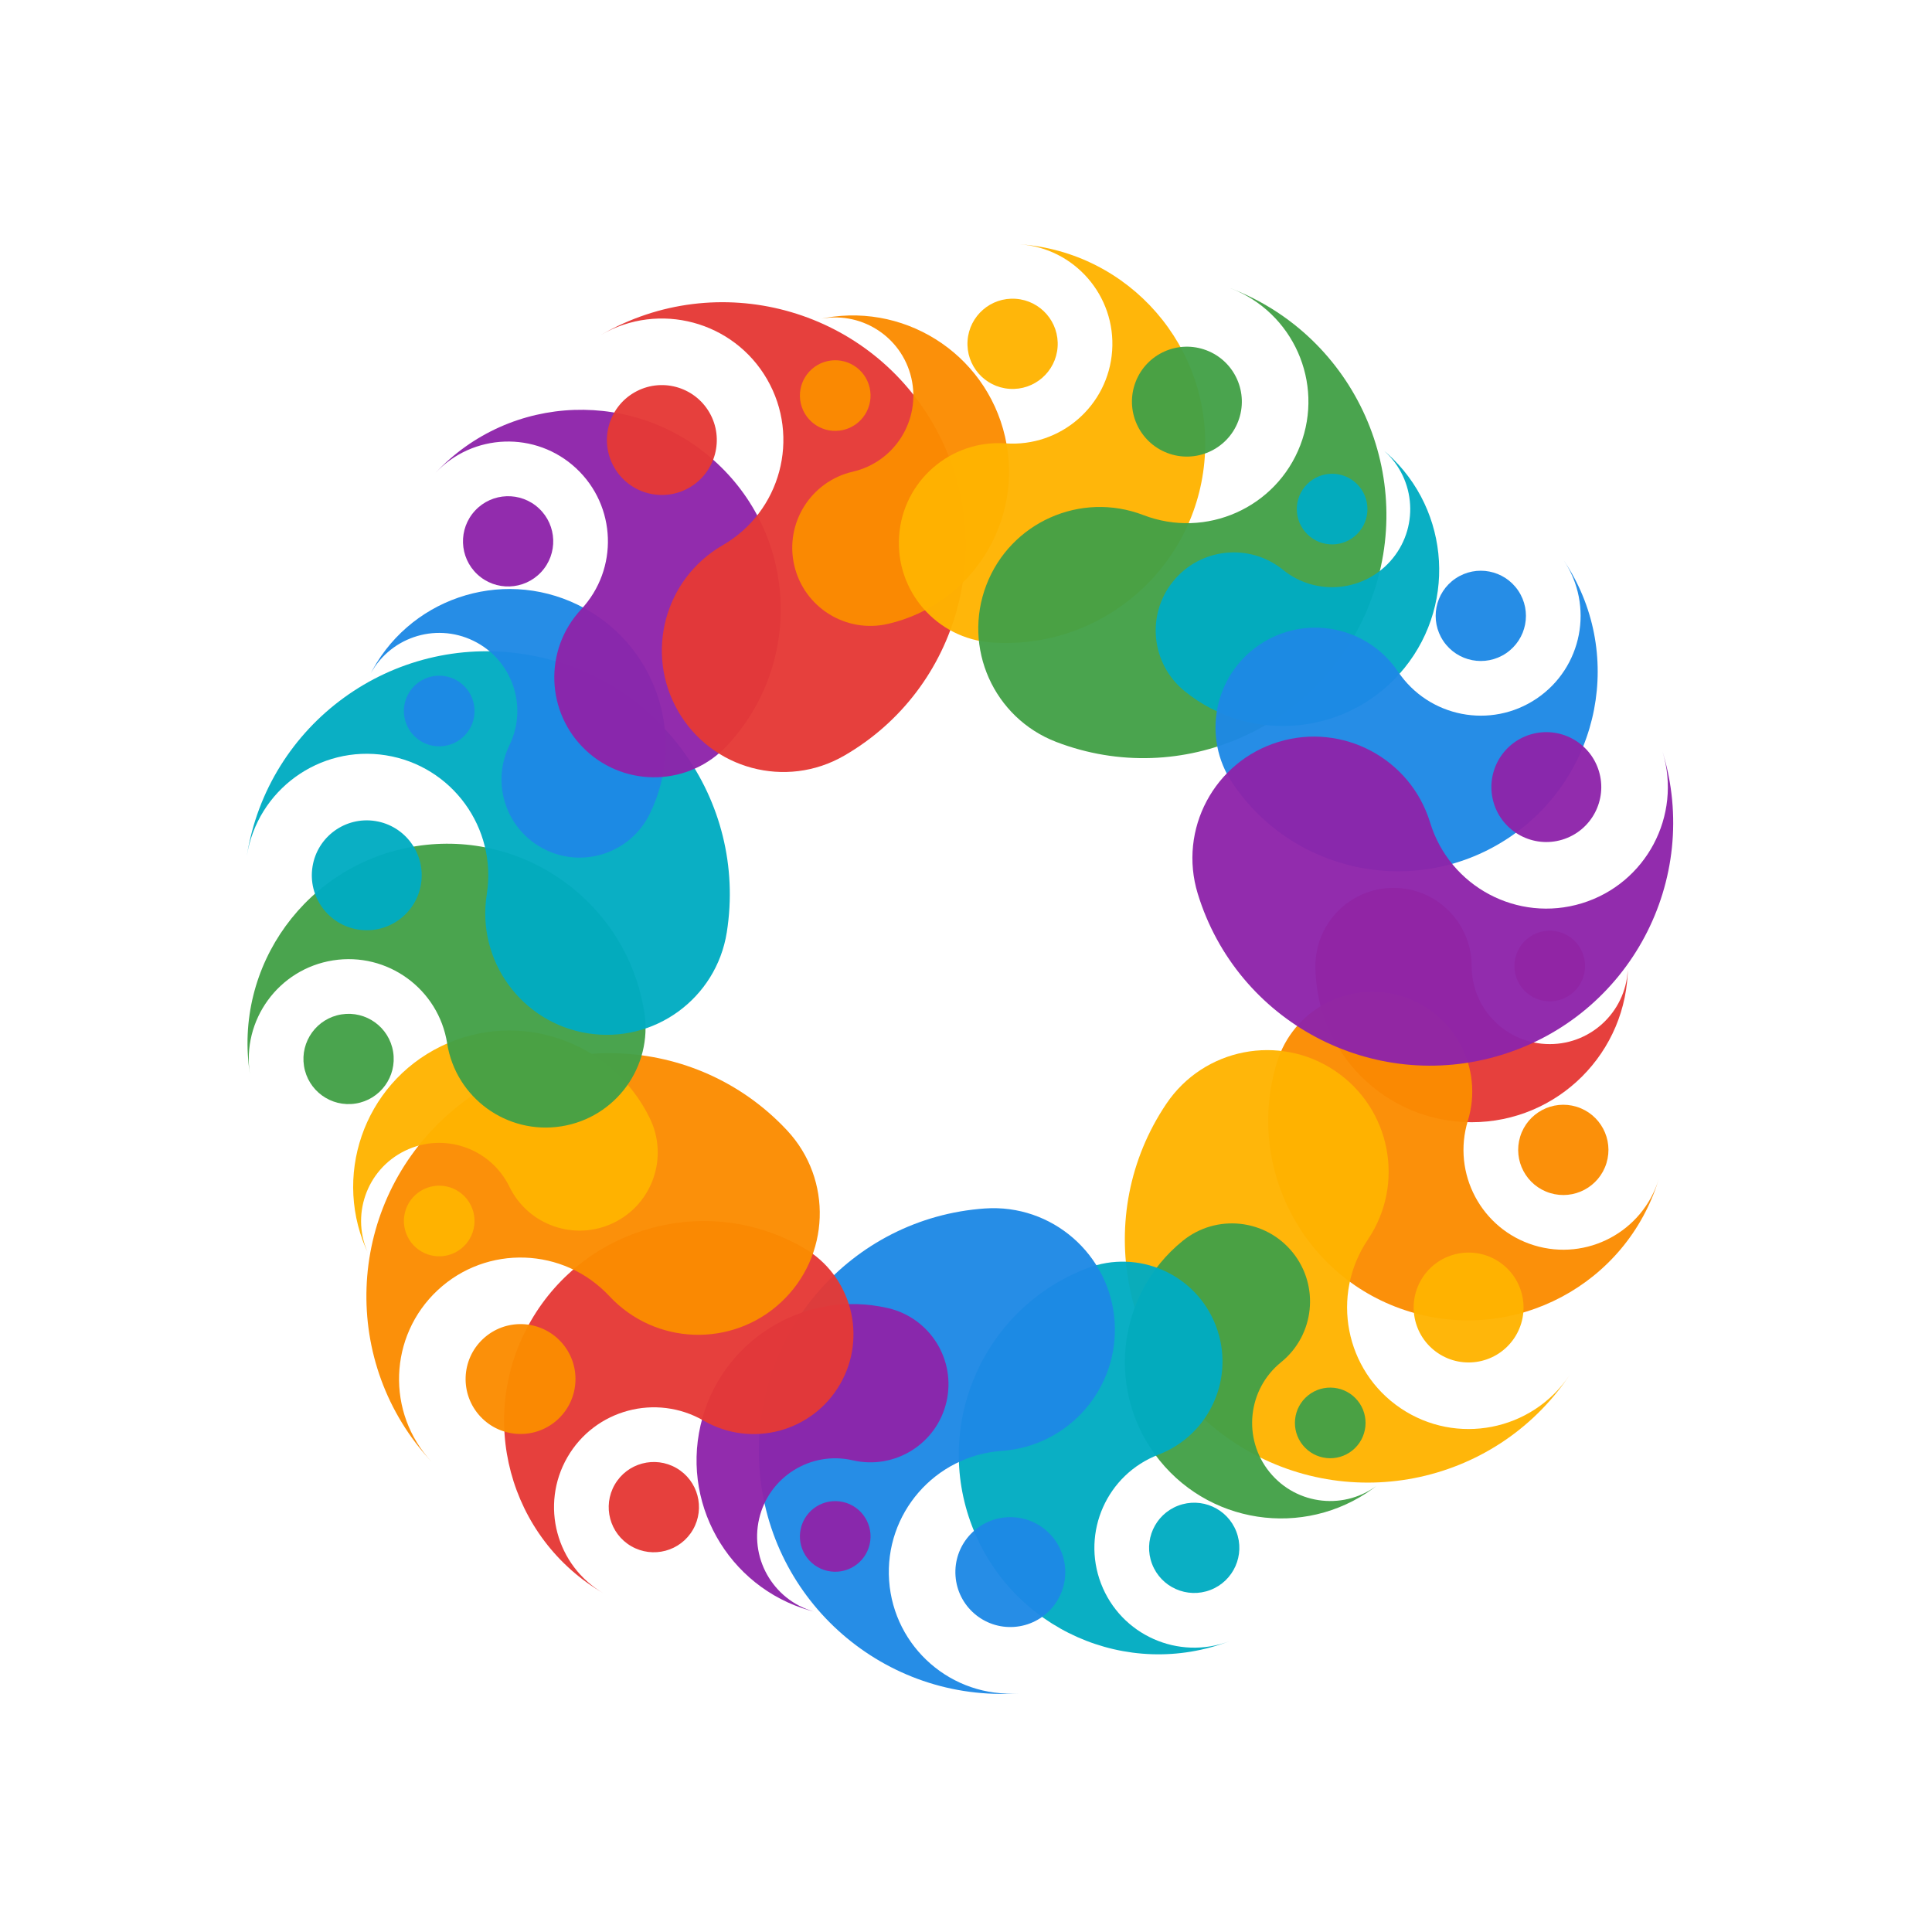
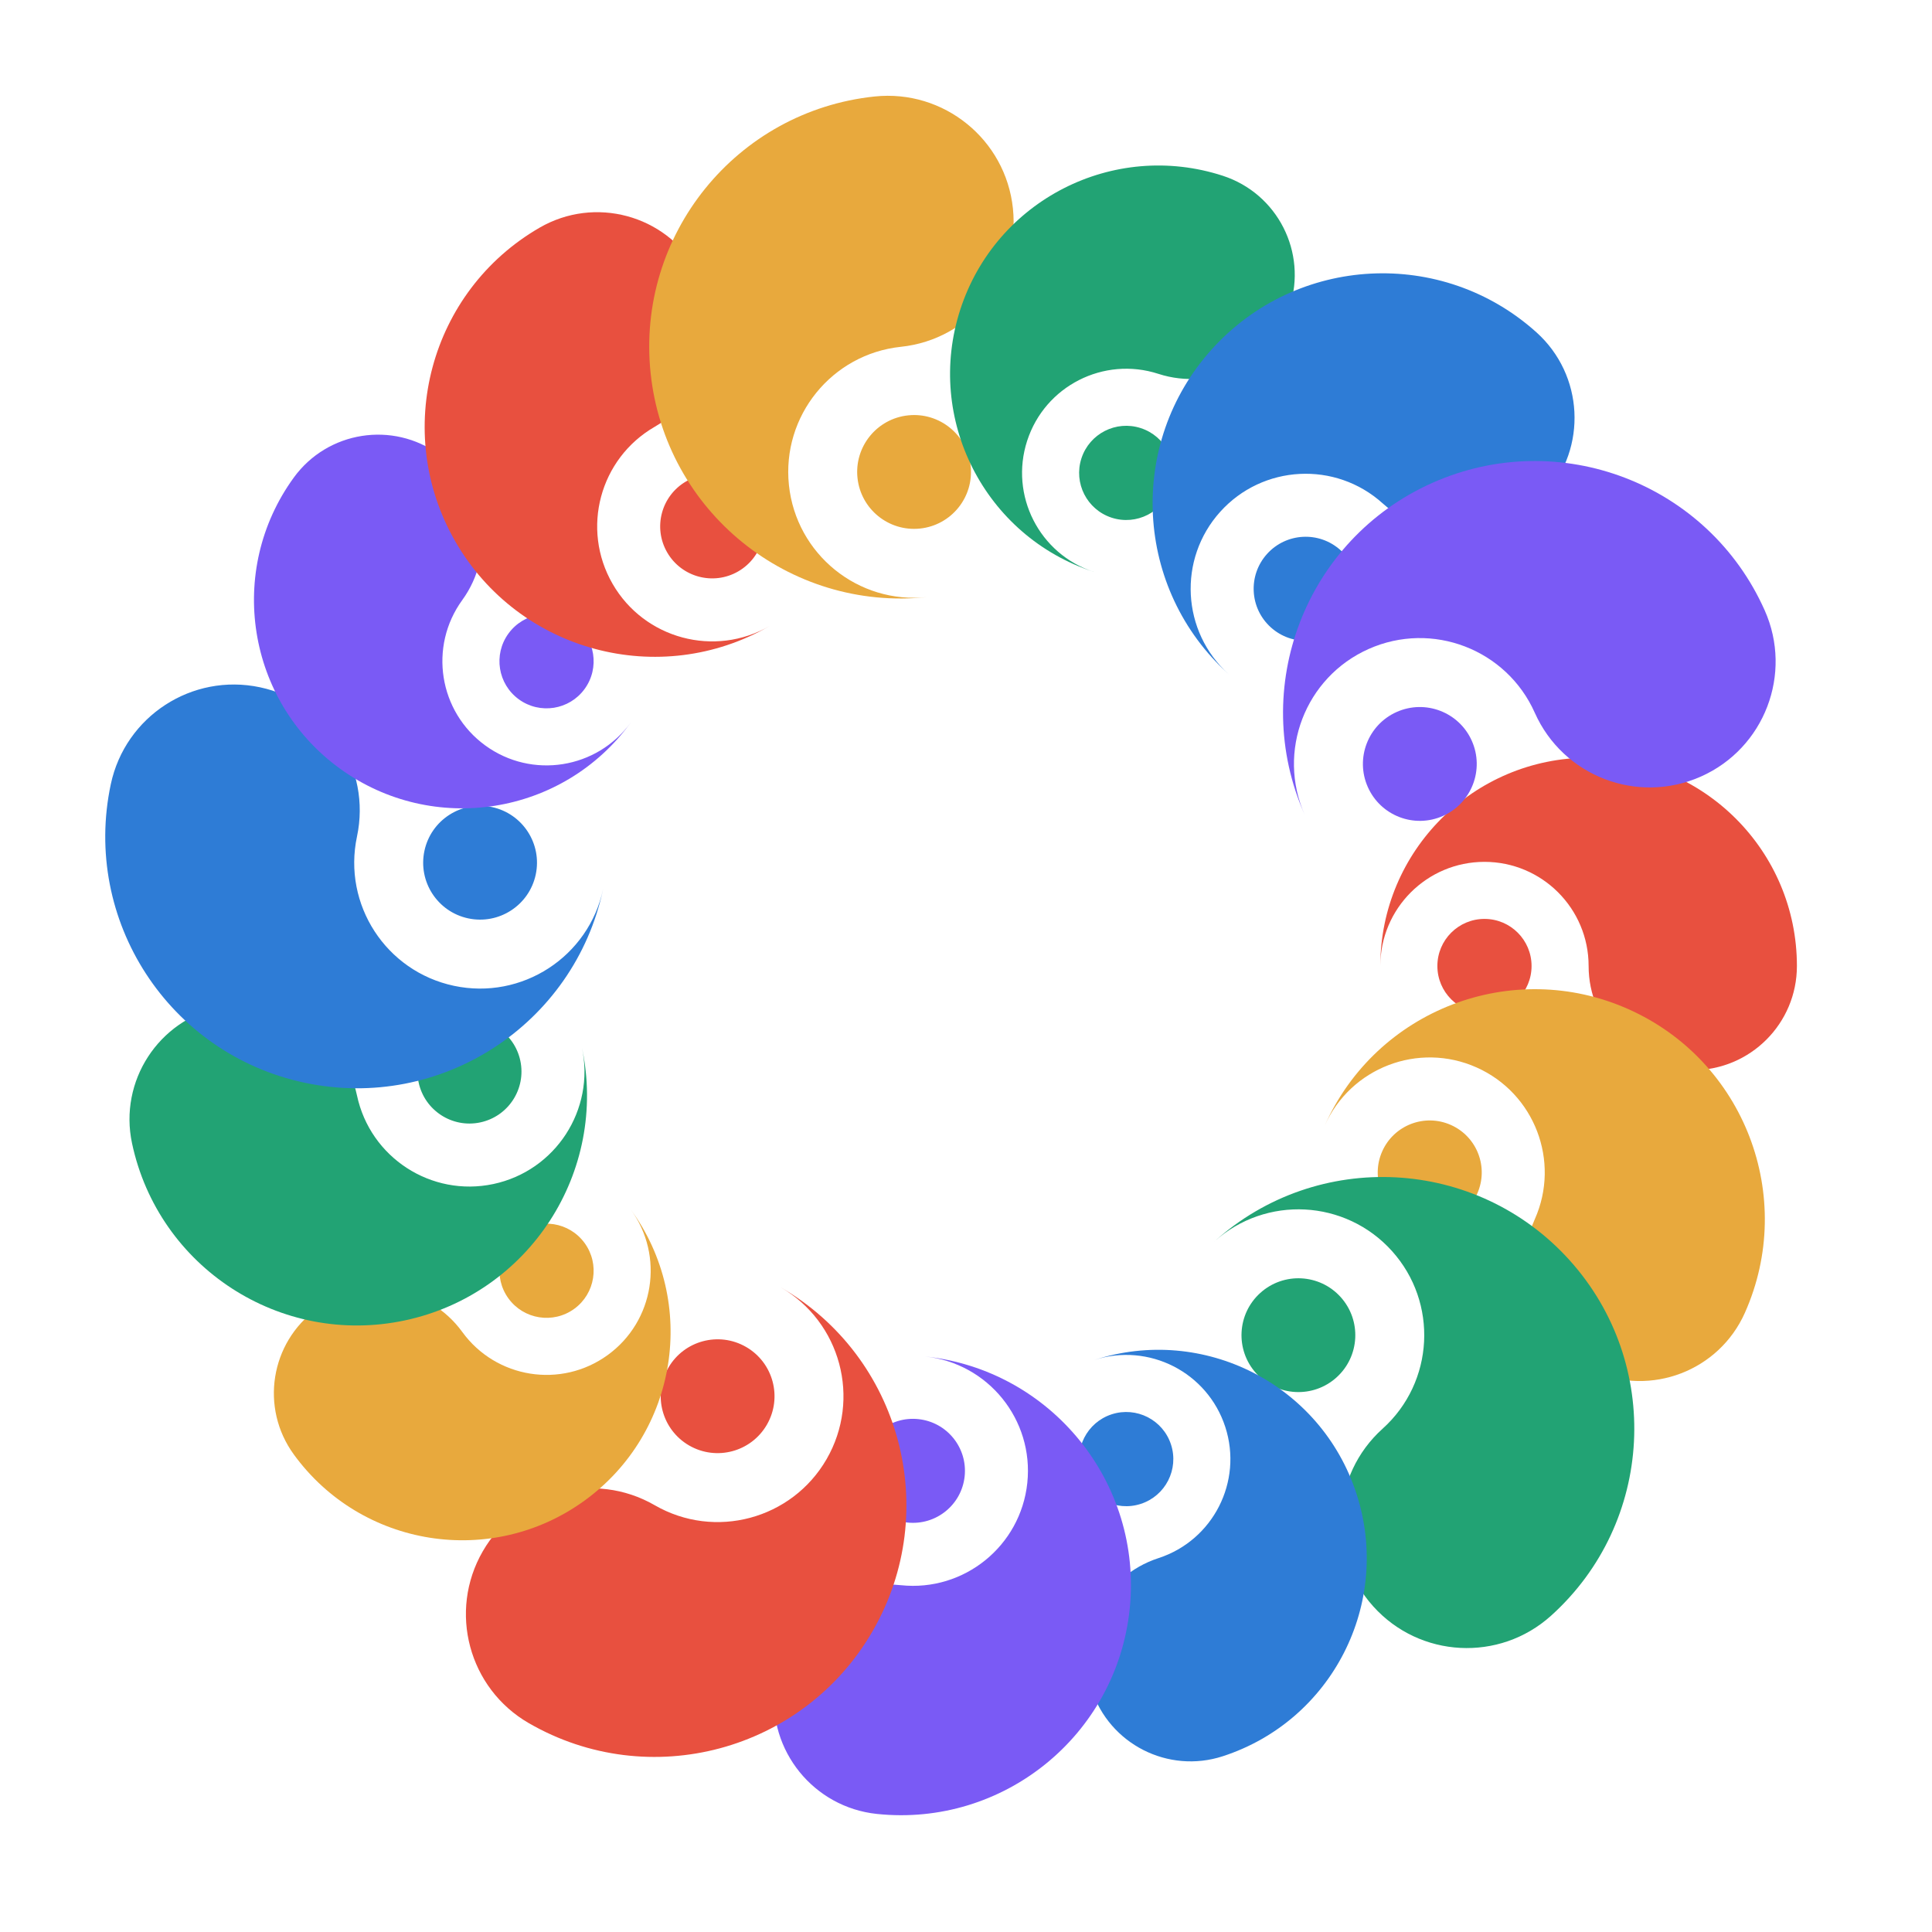
<svg xmlns="http://www.w3.org/2000/svg" xmlns:xlink="http://www.w3.org/1999/xlink" width="512" height="512" viewBox="0 0 1024 1024" role="img" aria-labelledby="agentgo-logo-title">
  <defs>
-     <g id="agentgo-fish">
+     <g id="fish">
      <path d="M256 26 A230 230 0 0 1 256 486 A115 115 0 0 1 256 256 A115 115 0 0 0 256 26 Z" />
      <circle cx="256" cy="141" r="52" />
    </g>
  </defs>
-   <use xlink:href="#agentgo-fish" transform="translate(780 512) rotate(90) scale(0.36) translate(-256 -256)" fill="#E53935" fill-opacity=".96" />
-   <use xlink:href="#agentgo-fish" transform="translate(778 594) rotate(107) scale(0.46) translate(-256 -256)" fill="#FB8C00" fill-opacity=".96" />
-   <use xlink:href="#agentgo-fish" transform="translate(725 657) rotate(124) scale(0.56) translate(-256 -256)" fill="#FFB300" fill-opacity=".96" />
-   <use xlink:href="#agentgo-fish" transform="translate(679 722) rotate(141) scale(0.36) translate(-256 -256)" fill="#43A047" fill-opacity=".96" />
-   <use xlink:href="#agentgo-fish" transform="translate(614 771) rotate(159) scale(0.46) translate(-256 -256)" fill="#00ACC1" fill-opacity=".96" />
-   <use xlink:href="#agentgo-fish" transform="translate(531 769) rotate(176) scale(0.56) translate(-256 -256)" fill="#1E88E5" fill-opacity=".96" />
-   <use xlink:href="#agentgo-fish" transform="translate(452 774) rotate(193) scale(0.36) translate(-256 -256)" fill="#8E24AA" fill-opacity=".96" />
-   <use xlink:href="#agentgo-fish" transform="translate(373 753) rotate(210) scale(0.46) translate(-256 -256)" fill="#E53935" fill-opacity=".96" />
-   <use xlink:href="#agentgo-fish" transform="translate(323 687) rotate(227) scale(0.56) translate(-256 -256)" fill="#FB8C00" fill-opacity=".96" />
-   <use xlink:href="#agentgo-fish" transform="translate(270 629) rotate(244) scale(0.36) translate(-256 -256)" fill="#FFB300" fill-opacity=".96" />
-   <use xlink:href="#agentgo-fish" transform="translate(237 553) rotate(261) scale(0.46) translate(-256 -256)" fill="#43A047" fill-opacity=".96" />
-   <use xlink:href="#agentgo-fish" transform="translate(258 474) rotate(279) scale(0.56) translate(-256 -256)" fill="#00ACC1" fill-opacity=".96" />
-   <use xlink:href="#agentgo-fish" transform="translate(270 395) rotate(296) scale(0.36) translate(-256 -256)" fill="#1E88E5" fill-opacity=".96" />
-   <use xlink:href="#agentgo-fish" transform="translate(308 323) rotate(313) scale(0.46) translate(-256 -256)" fill="#8E24AA" fill-opacity=".96" />
-   <use xlink:href="#agentgo-fish" transform="translate(383 289) rotate(330) scale(0.56) translate(-256 -256)" fill="#E53935" fill-opacity=".96" />
-   <use xlink:href="#agentgo-fish" transform="translate(452 250) rotate(347) scale(0.36) translate(-256 -256)" fill="#FB8C00" fill-opacity=".96" />
-   <use xlink:href="#agentgo-fish" transform="translate(533 235) rotate(364) scale(0.46) translate(-256 -256)" fill="#FFB300" fill-opacity=".96" />
-   <use xlink:href="#agentgo-fish" transform="translate(606 273) rotate(381) scale(0.56) translate(-256 -256)" fill="#43A047" fill-opacity=".96" />
-   <use xlink:href="#agentgo-fish" transform="translate(680 302) rotate(399) scale(0.36) translate(-256 -256)" fill="#00ACC1" fill-opacity=".96" />
-   <use xlink:href="#agentgo-fish" transform="translate(741 356) rotate(416) scale(0.46) translate(-256 -256)" fill="#1E88E5" fill-opacity=".96" />
-   <use xlink:href="#agentgo-fish" transform="translate(758 436) rotate(433) scale(0.56) translate(-256 -256)" fill="#8E24AA" fill-opacity=".96" />
+   <use xlink:href="#fish" transform="translate(842.00 512.00) rotate(-90.00) scale(0.48) translate(-256 -256)" fill="#E8503F" />
+   <use xlink:href="#fish" transform="translate(813.47 646.22) rotate(-66.00) scale(0.53) translate(-256 -256)" fill="#E8A93D" />
+   <use xlink:href="#fish" transform="translate(732.81 757.24) rotate(-42.00) scale(0.58) translate(-256 -256)" fill="#22A374" />
+   <use xlink:href="#fish" transform="translate(613.98 825.85) rotate(-18.00) scale(0.48) translate(-256 -256)" fill="#2E7CD6" />
+   <use xlink:href="#fish" transform="translate(477.51 840.19) rotate(6.00) scale(0.53) translate(-256 -256)" fill="#7A5AF5" />
+   <use xlink:href="#fish" transform="translate(347.00 797.79) rotate(30.00) scale(0.58) translate(-256 -256)" fill="#E8503F" />
+   <use xlink:href="#fish" transform="translate(245.02 705.97) rotate(54.00) scale(0.48) translate(-256 -256)" fill="#E8A93D" />
+   <use xlink:href="#fish" transform="translate(189.21 580.61) rotate(78.00) scale(0.53) translate(-256 -256)" fill="#22A374" />
+   <use xlink:href="#fish" transform="translate(189.21 443.39) rotate(102.00) scale(0.58) translate(-256 -256)" fill="#2E7CD6" />
+   <use xlink:href="#fish" transform="translate(245.02 318.03) rotate(126.00) scale(0.48) translate(-256 -256)" fill="#7A5AF5" />
+   <use xlink:href="#fish" transform="translate(347.00 226.21) rotate(150.00) scale(0.53) translate(-256 -256)" fill="#E8503F" />
+   <use xlink:href="#fish" transform="translate(477.51 183.81) rotate(174.00) scale(0.58) translate(-256 -256)" fill="#E8A93D" />
+   <use xlink:href="#fish" transform="translate(613.98 198.15) rotate(198.00) scale(0.48) translate(-256 -256)" fill="#22A374" />
+   <use xlink:href="#fish" transform="translate(732.81 266.76) rotate(222.00) scale(0.53) translate(-256 -256)" fill="#2E7CD6" />
+   <use xlink:href="#fish" transform="translate(813.47 377.78) rotate(246.00) scale(0.58) translate(-256 -256)" fill="#7A5AF5" />
</svg>
